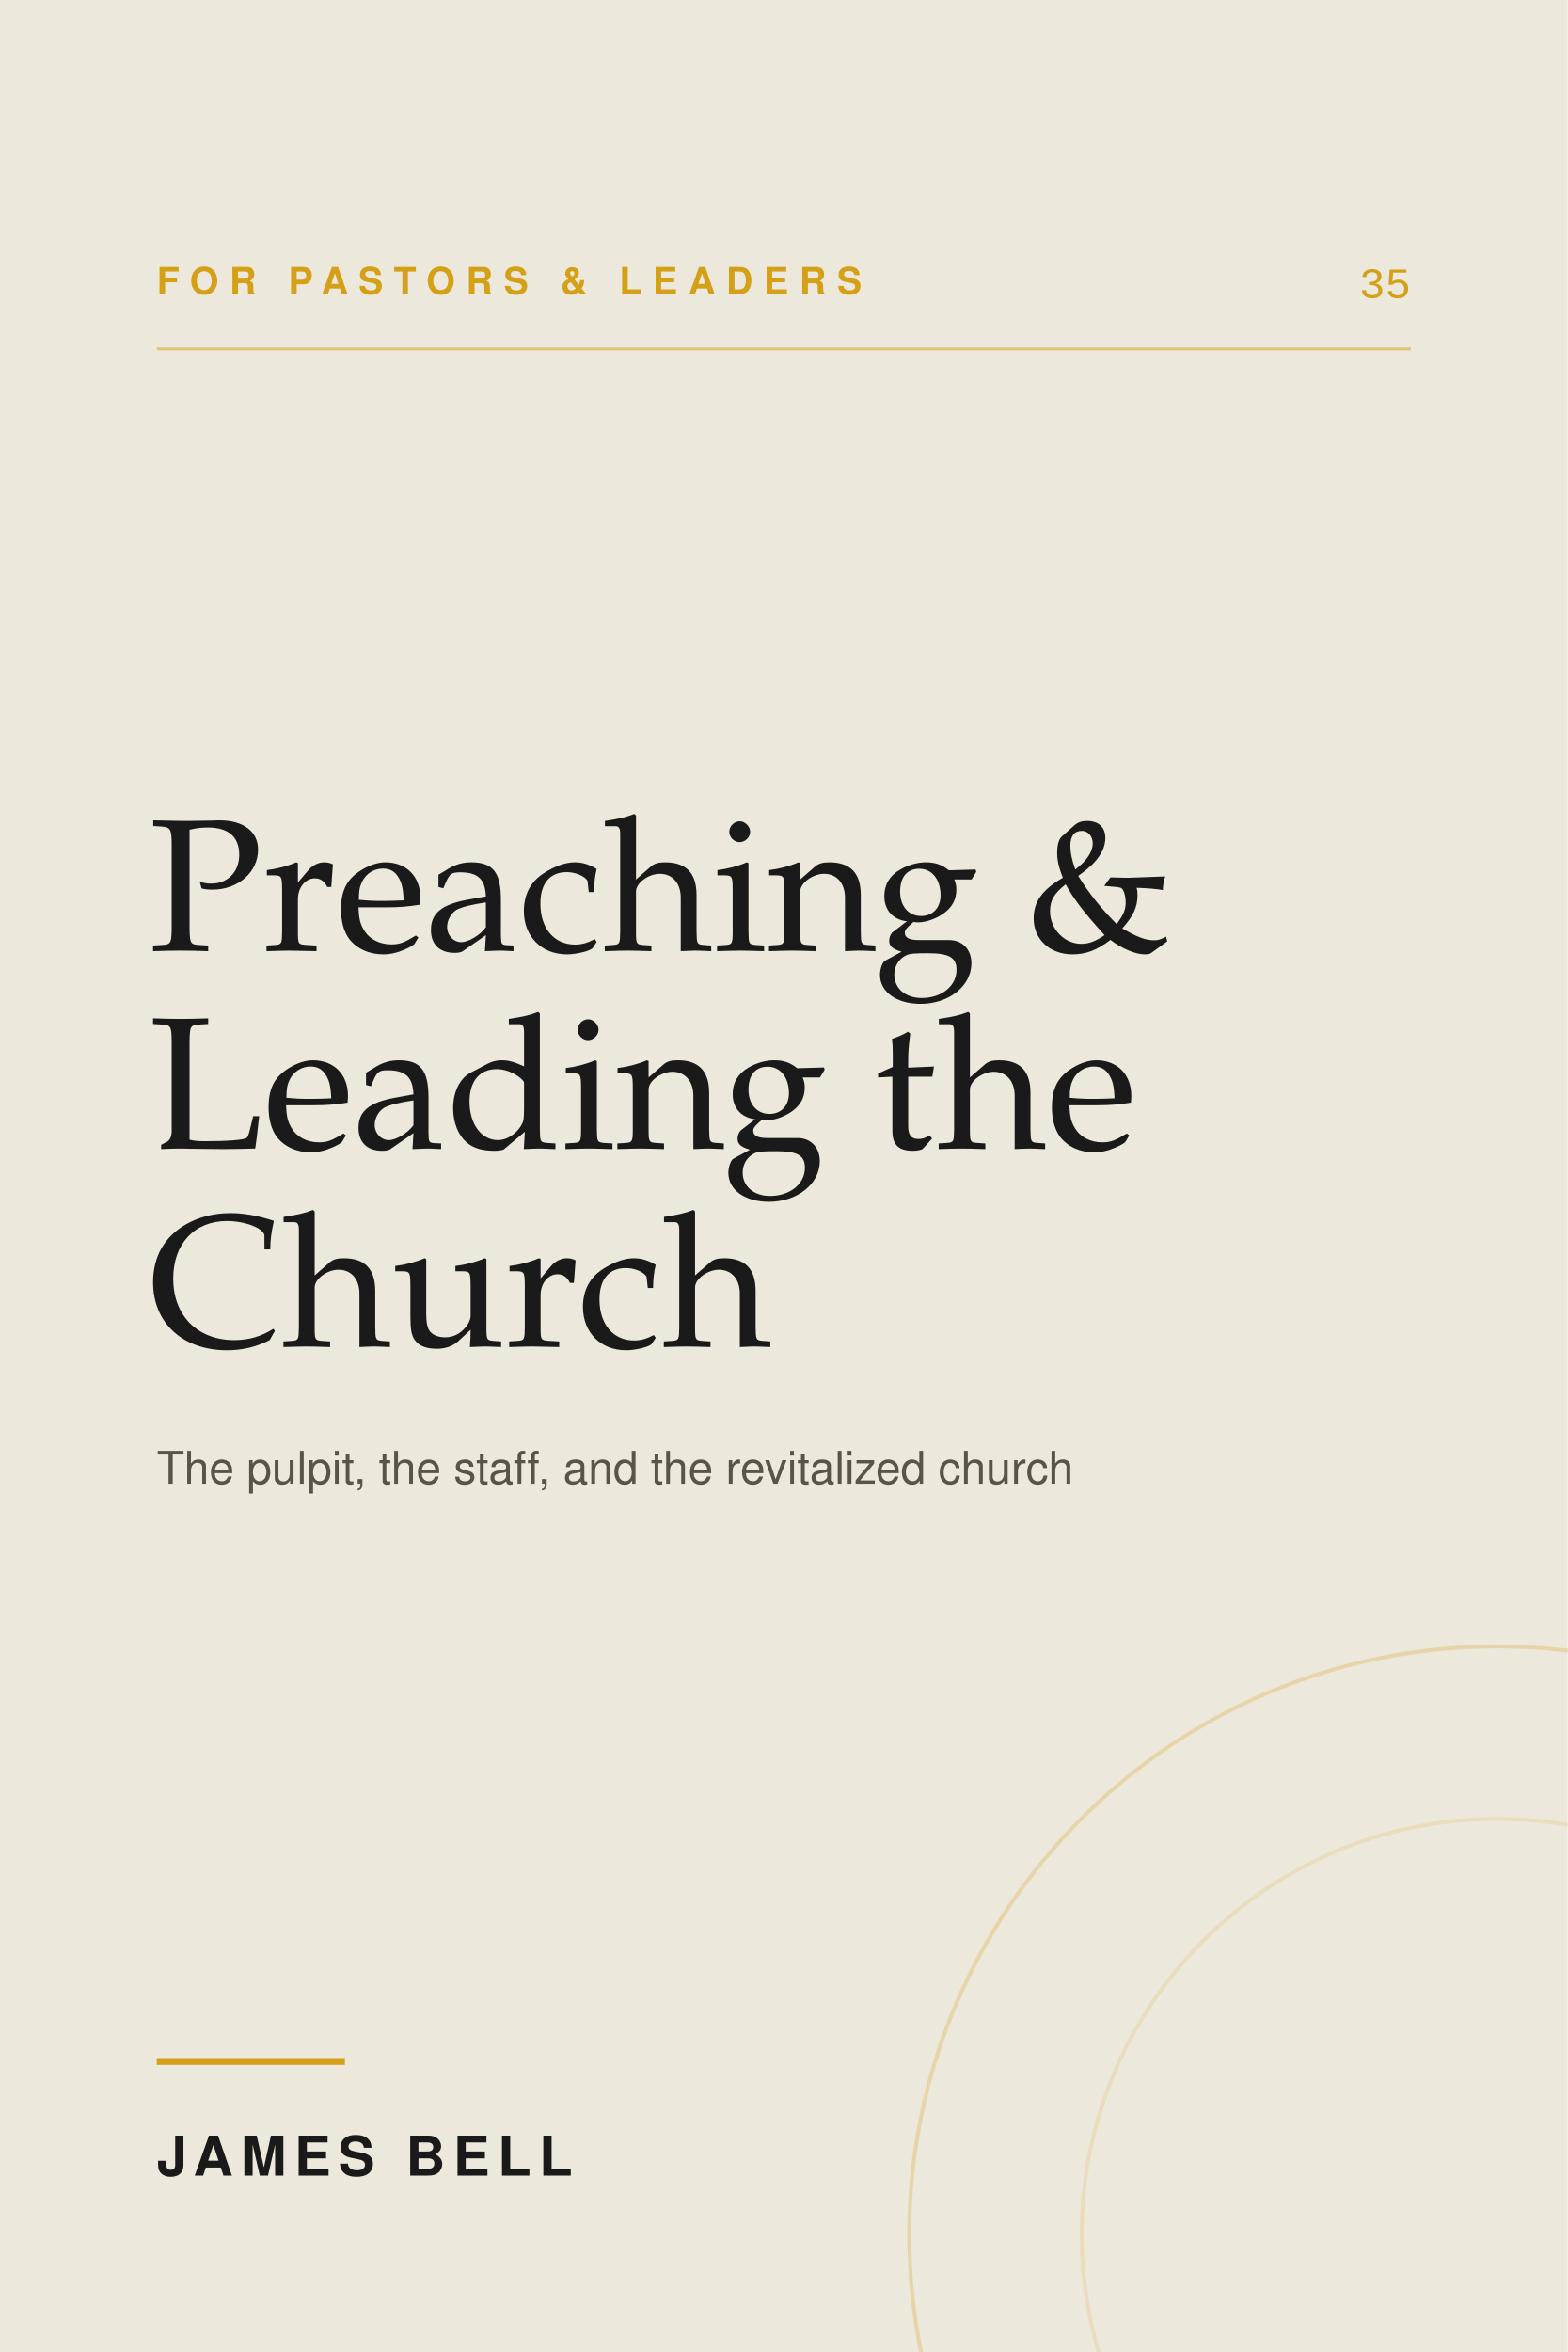
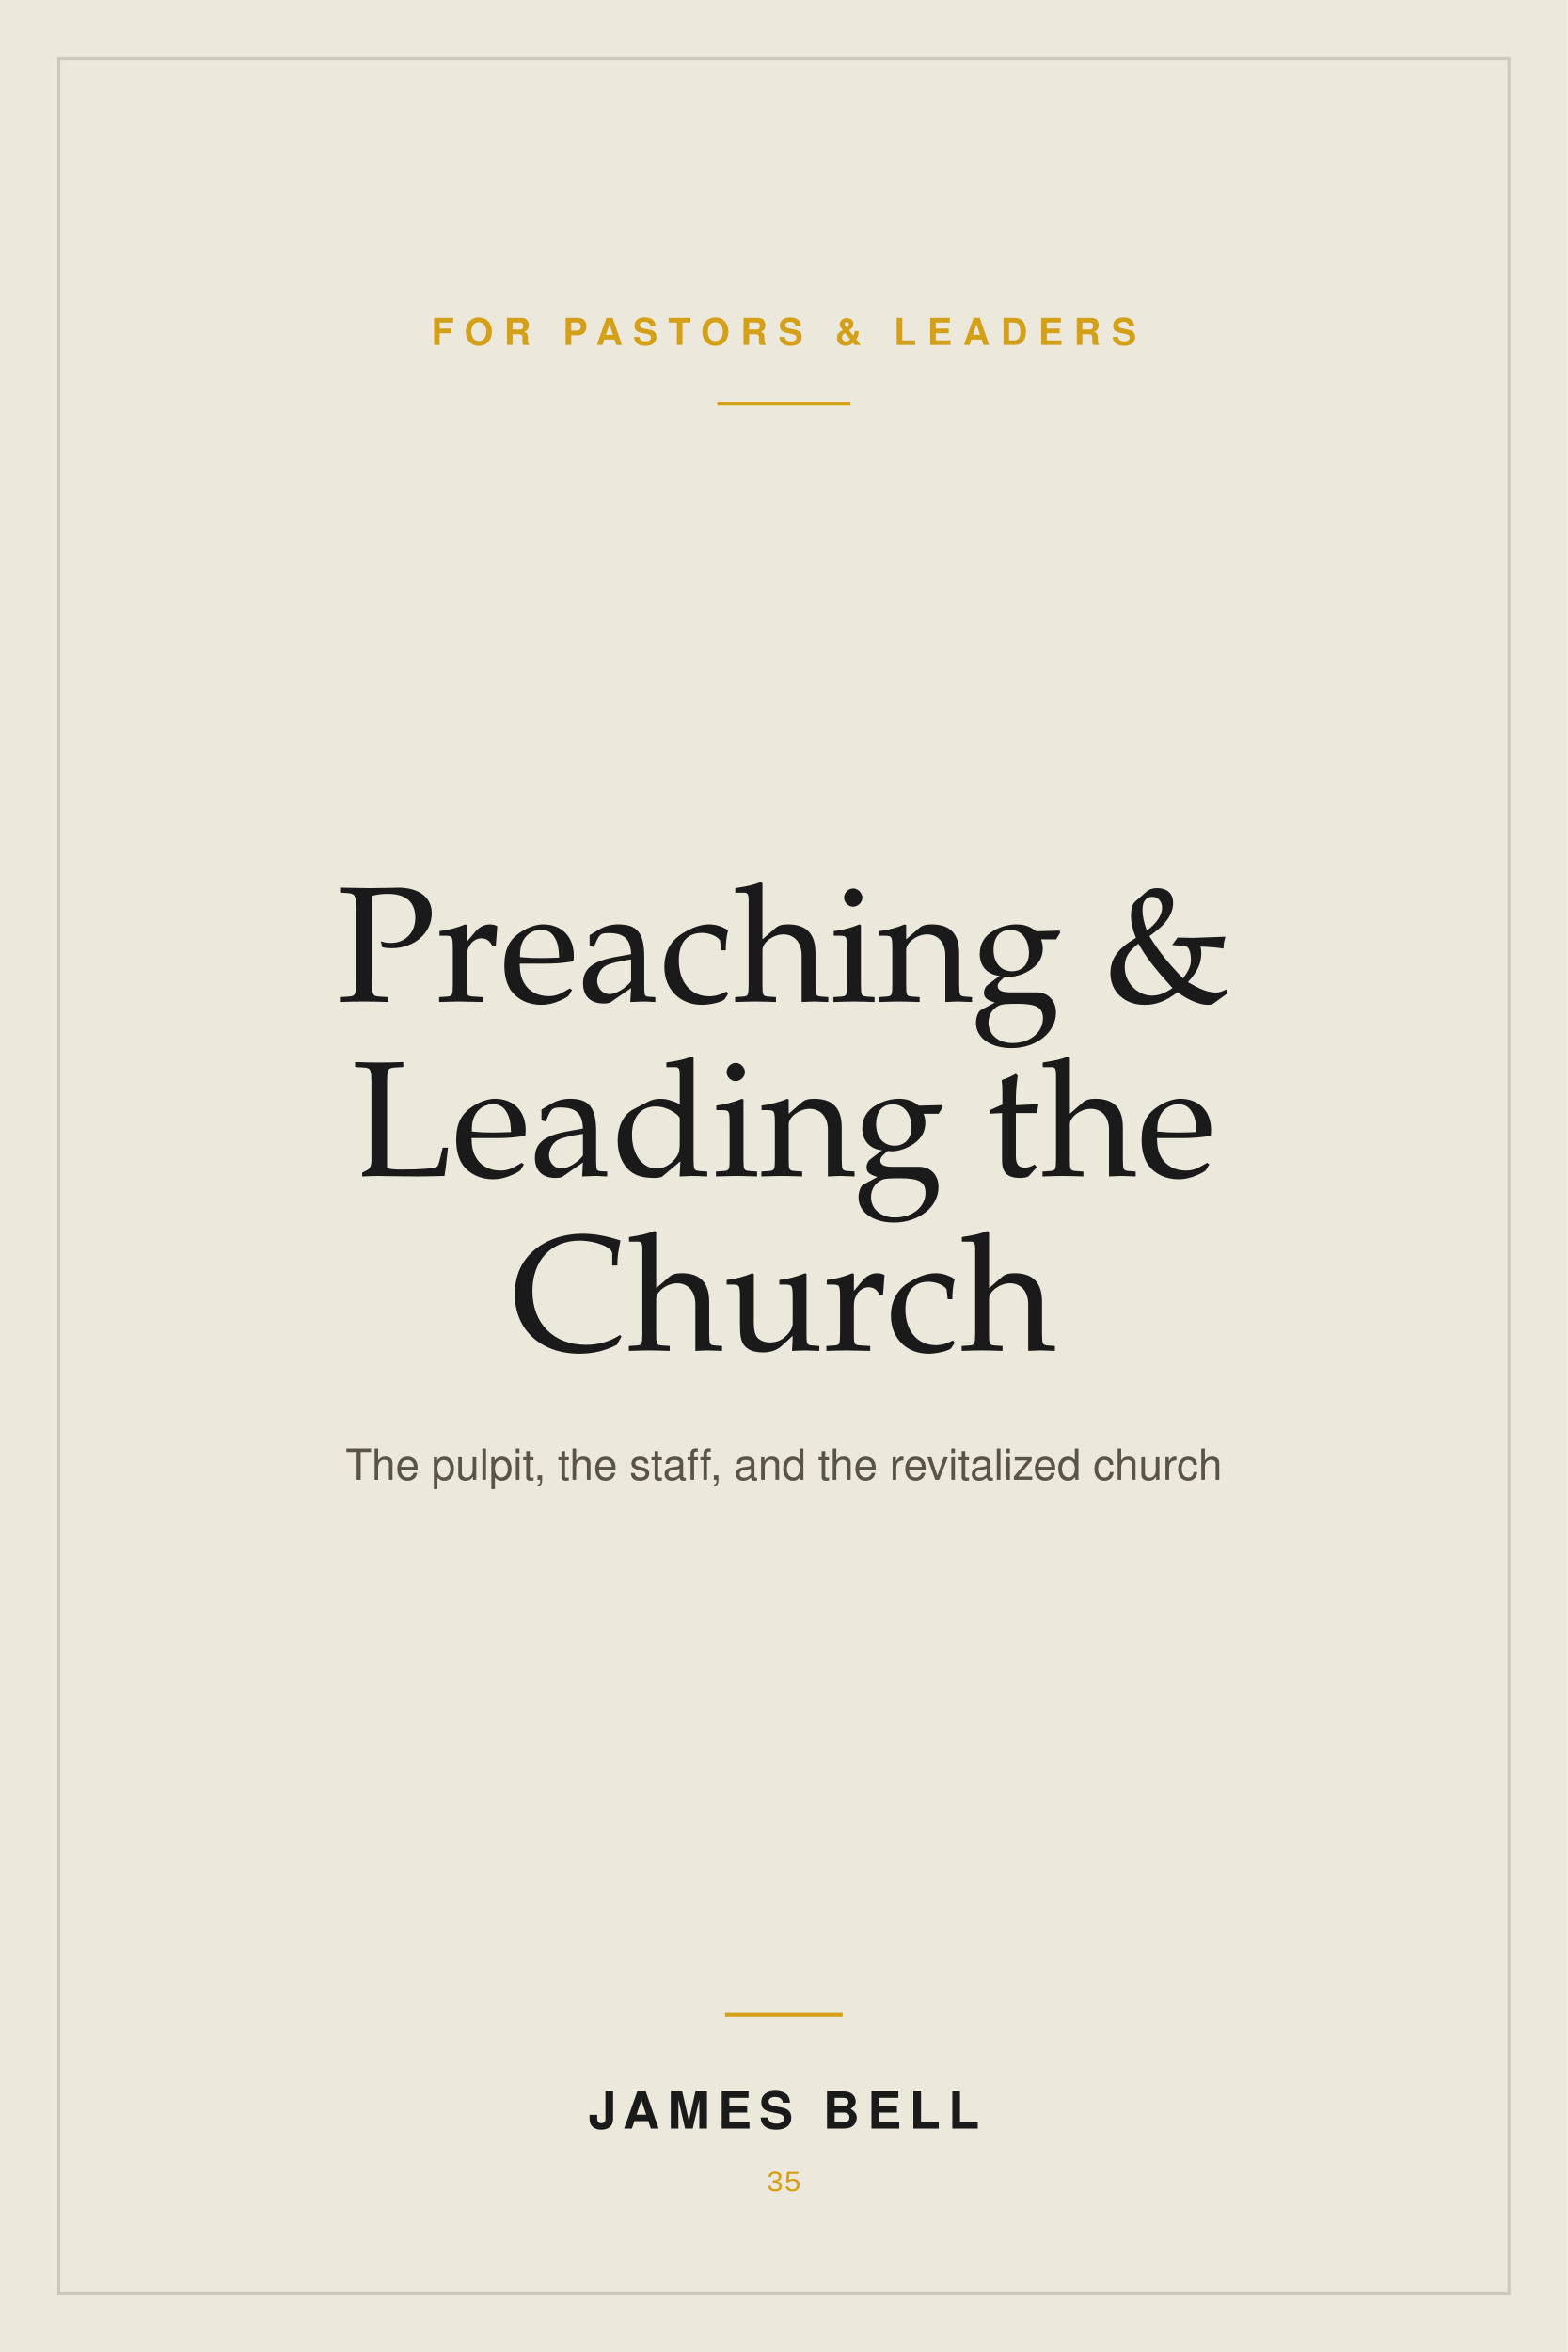
<svg xmlns="http://www.w3.org/2000/svg" width="800" height="1200" viewBox="0 0 800 1200" role="img" aria-label="Preaching &amp; Leading the Church by James Bell">
  <rect width="800" height="1200" fill="#EDE8DC" />
-   <circle cx="764" cy="1140" r="300" fill="none" stroke="#D4A017" stroke-width="2" opacity="0.26" />
-   <circle cx="764" cy="1140" r="212" fill="none" stroke="#D4A017" stroke-width="2" opacity="0.16" />
-   <text x="80" y="150" font-family="Helvetica, Arial, sans-serif" font-size="19" letter-spacing="5.5" font-weight="700" fill="#D4A017">FOR PASTORS &amp; LEADERS</text>
-   <text x="720" y="152" text-anchor="end" font-family="'JetBrains Mono', 'Courier New', monospace" font-size="22" fill="#D4A017">35</text>
-   <line x1="80" y1="178" x2="720" y2="178" stroke="#D4A017" stroke-width="1.5" opacity="0.5" />
-   <text x="76" y="485" font-family="Palatino, 'Palatino Linotype', Georgia, serif" font-size="96" font-weight="400" fill="#1A1A1A">Preaching &amp;</text>
-   <text x="76" y="586" font-family="Palatino, 'Palatino Linotype', Georgia, serif" font-size="96" font-weight="400" fill="#1A1A1A">Leading the</text>
-   <text x="76" y="687" font-family="Palatino, 'Palatino Linotype', Georgia, serif" font-size="96" font-weight="400" fill="#1A1A1A">Church</text>
-   <text x="80" y="757" font-family="Helvetica, Arial, sans-serif" font-size="23" fill="#5A5448">The pulpit, the staff, and the revitalized church</text>
-   <line x1="80" y1="1052" x2="176" y2="1052" stroke="#D4A017" stroke-width="3" />
-   <text x="80" y="1110" font-family="Helvetica, Arial, sans-serif" font-size="28" letter-spacing="4" font-weight="700" fill="#1A1A1A">JAMES BELL</text>
+   <rect x="30" y="30" width="740" height="1140" fill="none" stroke="#1A1A1A" stroke-width="1.5" opacity="0.16" />
+   <text x="400" y="176" text-anchor="middle" font-family="Helvetica, Arial, sans-serif" font-size="19" letter-spacing="5.5" font-weight="700" fill="#D4A017">FOR PASTORS &amp; LEADERS</text>
+   <line x1="366" y1="206" x2="434" y2="206" stroke="#D4A017" stroke-width="2" />
+   <text x="400" y="511" text-anchor="middle" font-family="Palatino, 'Palatino Linotype', Georgia, serif" font-size="84" fill="#1A1A1A">Preaching &amp;</text>
+   <text x="400" y="600" text-anchor="middle" font-family="Palatino, 'Palatino Linotype', Georgia, serif" font-size="84" fill="#1A1A1A">Leading the</text>
+   <text x="400" y="689" text-anchor="middle" font-family="Palatino, 'Palatino Linotype', Georgia, serif" font-size="84" fill="#1A1A1A">Church</text>
+   <text x="400" y="755" text-anchor="middle" font-family="Helvetica, Arial, sans-serif" font-size="22" fill="#5A5448">The pulpit, the staff, and the revitalized church</text>
+   <line x1="370" y1="1028" x2="430" y2="1028" stroke="#D4A017" stroke-width="2" />
+   <text x="400" y="1086" text-anchor="middle" font-family="Helvetica, Arial, sans-serif" font-size="26" letter-spacing="4" font-weight="700" fill="#1A1A1A">JAMES BELL</text>
+   <text x="400" y="1118" text-anchor="middle" font-family="'JetBrains Mono', 'Courier New', monospace" font-size="15" fill="#D4A017">35</text>
</svg>
